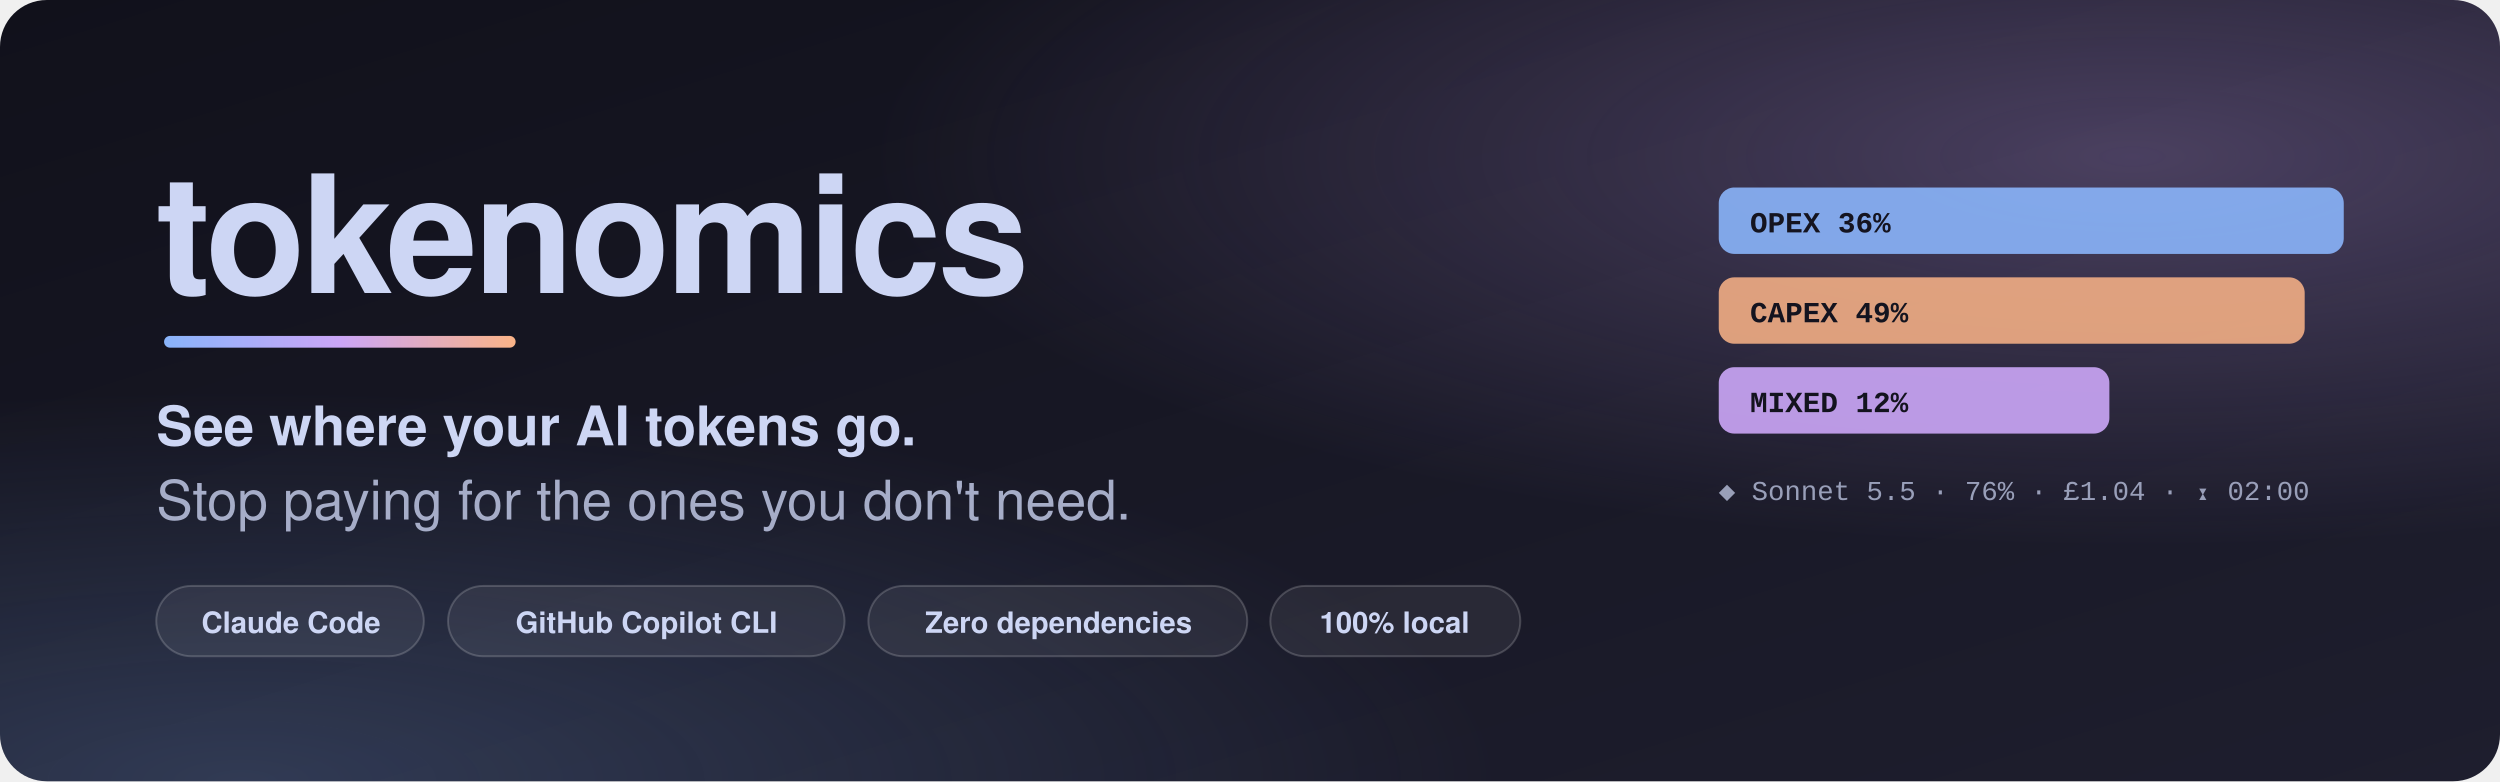
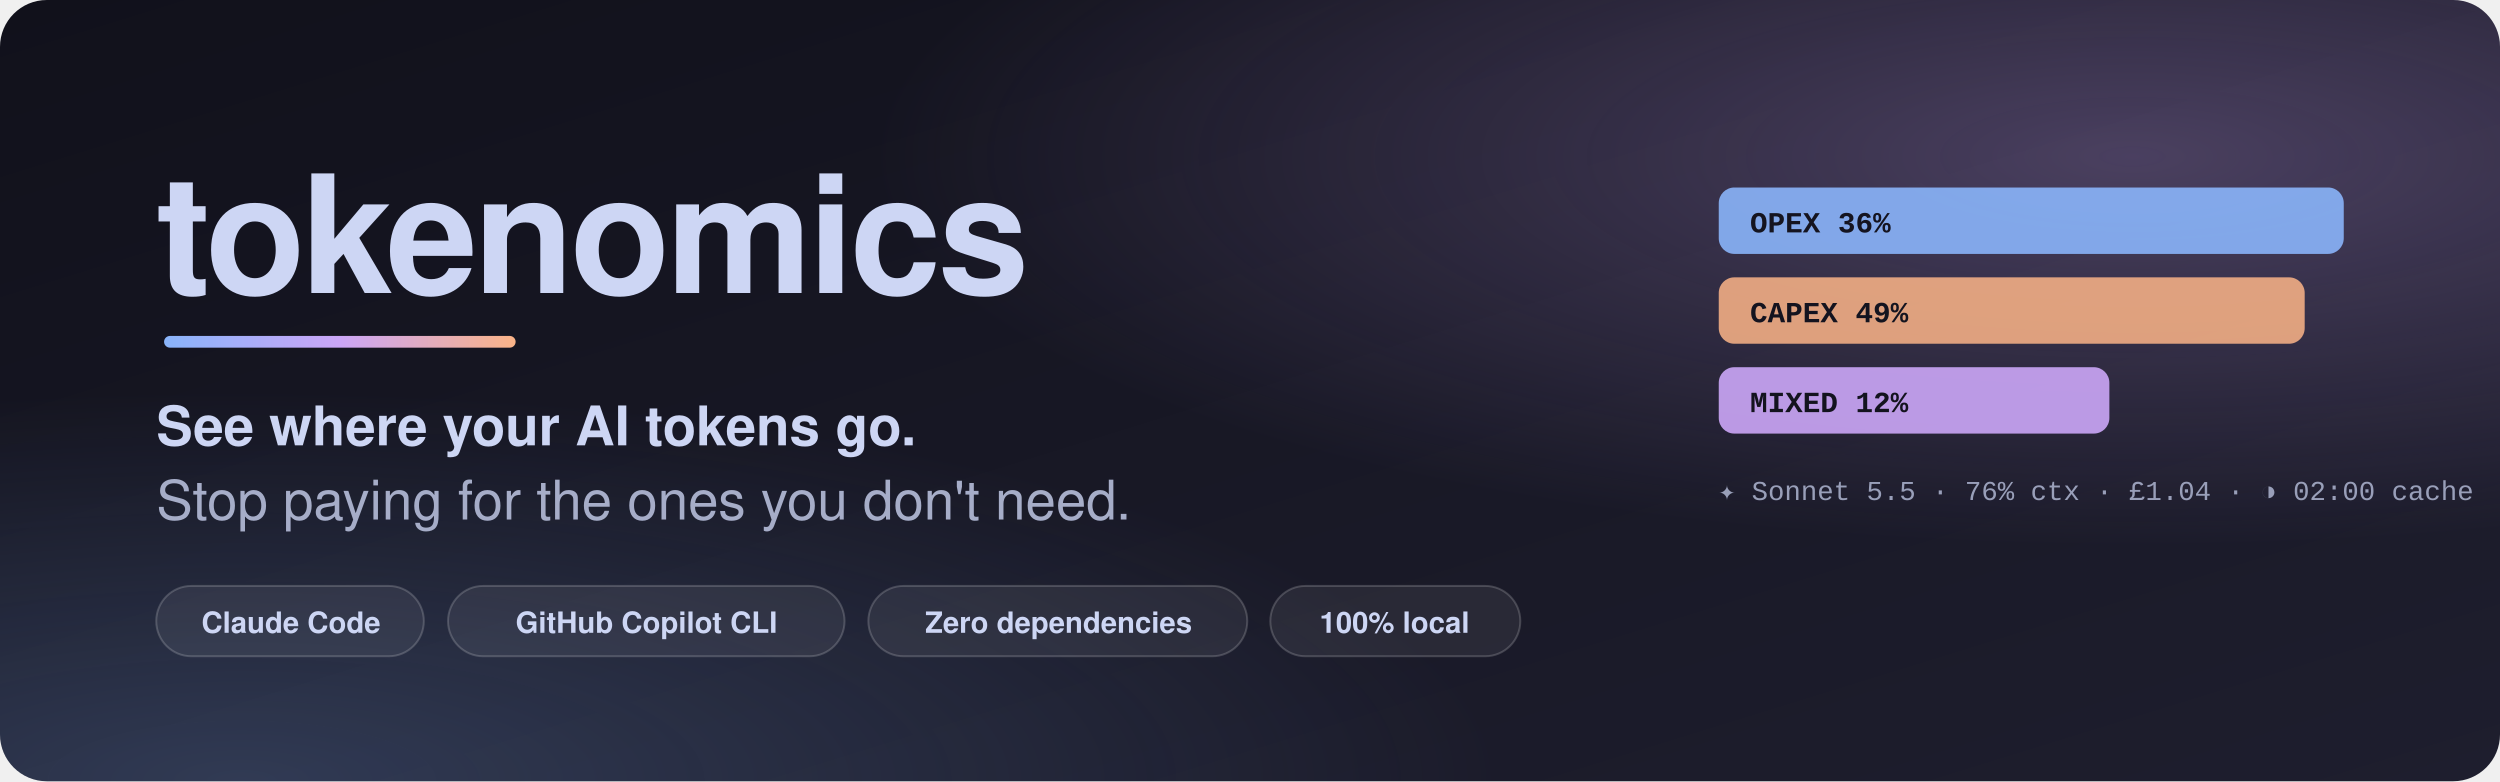
<svg xmlns="http://www.w3.org/2000/svg" width="1280" height="400" viewBox="0 0 1280 400" role="img" aria-label="tokenomics: see where your AI tokens go, and stop paying for the ones you don't need">
  <defs>
    <linearGradient id="bg" x1="0" y1="0" x2="1" y2="1">
      <stop offset="0" stop-color="#11111b" />
      <stop offset="1" stop-color="#1e1e2e" />
    </linearGradient>
    <linearGradient id="acc" x1="0" y1="0" x2="1" y2="0">
      <stop offset="0" stop-color="#89b4fa" />
      <stop offset="0.5" stop-color="#cba6f7" />
      <stop offset="1" stop-color="#fab387" />
    </linearGradient>
    <radialGradient id="glow1" cx="0.85" cy="0.2" r="0.5">
      <stop offset="0" stop-color="#cba6f7" stop-opacity="0.28" />
      <stop offset="1" stop-color="#cba6f7" stop-opacity="0" />
    </radialGradient>
    <radialGradient id="glow2" cx="0.1" cy="1" r="0.5">
      <stop offset="0" stop-color="#89b4fa" stop-opacity="0.22" />
      <stop offset="1" stop-color="#89b4fa" stop-opacity="0" />
    </radialGradient>
  </defs>
  <rect width="1280" height="400" rx="24" fill="url(#bg)" />
  <rect width="1280" height="400" rx="24" fill="url(#glow1)" />
  <rect width="1280" height="400" rx="24" fill="url(#glow2)" />
  <g opacity="0.9">
    <rect x="880" y="96" width="320" height="34" rx="8" fill="#89b4fa" />
    <text x="896" y="119" fill="#11111b" font-family="ui-monospace,SFMono-Regular,'SF Mono',Menlo,Consolas,'Liberation Mono',monospace" font-size="15" font-weight="700">OPEX  36%</text>
    <rect x="880" y="142" width="300" height="34" rx="8" fill="#fab387" opacity="0.95" />
    <text x="896" y="165" fill="#11111b" font-family="ui-monospace,SFMono-Regular,'SF Mono',Menlo,Consolas,'Liberation Mono',monospace" font-size="15" font-weight="700">CAPEX 49%</text>
    <rect x="880" y="188" width="200" height="34" rx="8" fill="#cba6f7" />
    <text x="896" y="211" fill="#11111b" font-family="ui-monospace,SFMono-Regular,'SF Mono',Menlo,Consolas,'Liberation Mono',monospace" font-size="15" font-weight="700">MIXED 12%</text>
-     <text x="880" y="256" fill="#a6adc8" font-family="ui-monospace,SFMono-Regular,'SF Mono',Menlo,Consolas,'Liberation Mono',monospace" font-size="14">◆ Sonnet 5.5 · 76% · £1.04 · ⧗ 02:00</text>
+     <text x="880" y="256" fill="#a6adc8" font-family="ui-monospace,SFMono-Regular,'SF Mono',Menlo,Consolas,'Liberation Mono',monospace" font-size="14">✦ Sonnet 5.5 · 76% ctx · £1.04 · ◑ 02:00 cache</text>
  </g>
  <text x="80" y="150" fill="#cdd6f4" font-family="-apple-system,BlinkMacSystemFont,'Segoe UI',Helvetica,Arial,sans-serif" font-size="84" font-weight="800" letter-spacing="-2">tokenomics</text>
  <rect x="84" y="172" width="180" height="6" rx="3" fill="url(#acc)" />
  <text x="80" y="228" fill="#cdd6f4" font-family="-apple-system,BlinkMacSystemFont,'Segoe UI',Helvetica,Arial,sans-serif" font-size="28" font-weight="600">See where your AI tokens go.</text>
  <text x="80" y="266" fill="#a6adc8" font-family="-apple-system,BlinkMacSystemFont,'Segoe UI',Helvetica,Arial,sans-serif" font-size="28">Stop paying for the ones you don't need.</text>
  <rect x="80" y="300" width="137" height="36" rx="18" fill="#ffffff" fill-opacity="0.07" stroke="#ffffff" stroke-opacity="0.18" />
  <text x="149" y="324" text-anchor="middle" fill="#cdd6f4" font-family="-apple-system,BlinkMacSystemFont,'Segoe UI',Helvetica,Arial,sans-serif" font-size="15" font-weight="600">Claude Code</text>
  <rect x="229.4" y="300" width="203" height="36" rx="18" fill="#ffffff" fill-opacity="0.07" stroke="#ffffff" stroke-opacity="0.18" />
  <text x="331" y="324" text-anchor="middle" fill="#cdd6f4" font-family="-apple-system,BlinkMacSystemFont,'Segoe UI',Helvetica,Arial,sans-serif" font-size="15" font-weight="600">GitHub Copilot CLI</text>
  <rect x="444.6" y="300" width="194" height="36" rx="18" fill="#ffffff" fill-opacity="0.07" stroke="#ffffff" stroke-opacity="0.18" />
  <text x="542" y="324" text-anchor="middle" fill="#cdd6f4" font-family="-apple-system,BlinkMacSystemFont,'Segoe UI',Helvetica,Arial,sans-serif" font-size="15" font-weight="600">Zero dependencies</text>
  <rect x="650.4" y="300" width="128" height="36" rx="18" fill="#ffffff" fill-opacity="0.07" stroke="#ffffff" stroke-opacity="0.18" />
  <text x="714" y="324" text-anchor="middle" fill="#cdd6f4" font-family="-apple-system,BlinkMacSystemFont,'Segoe UI',Helvetica,Arial,sans-serif" font-size="15" font-weight="600">100% local</text>
</svg>
